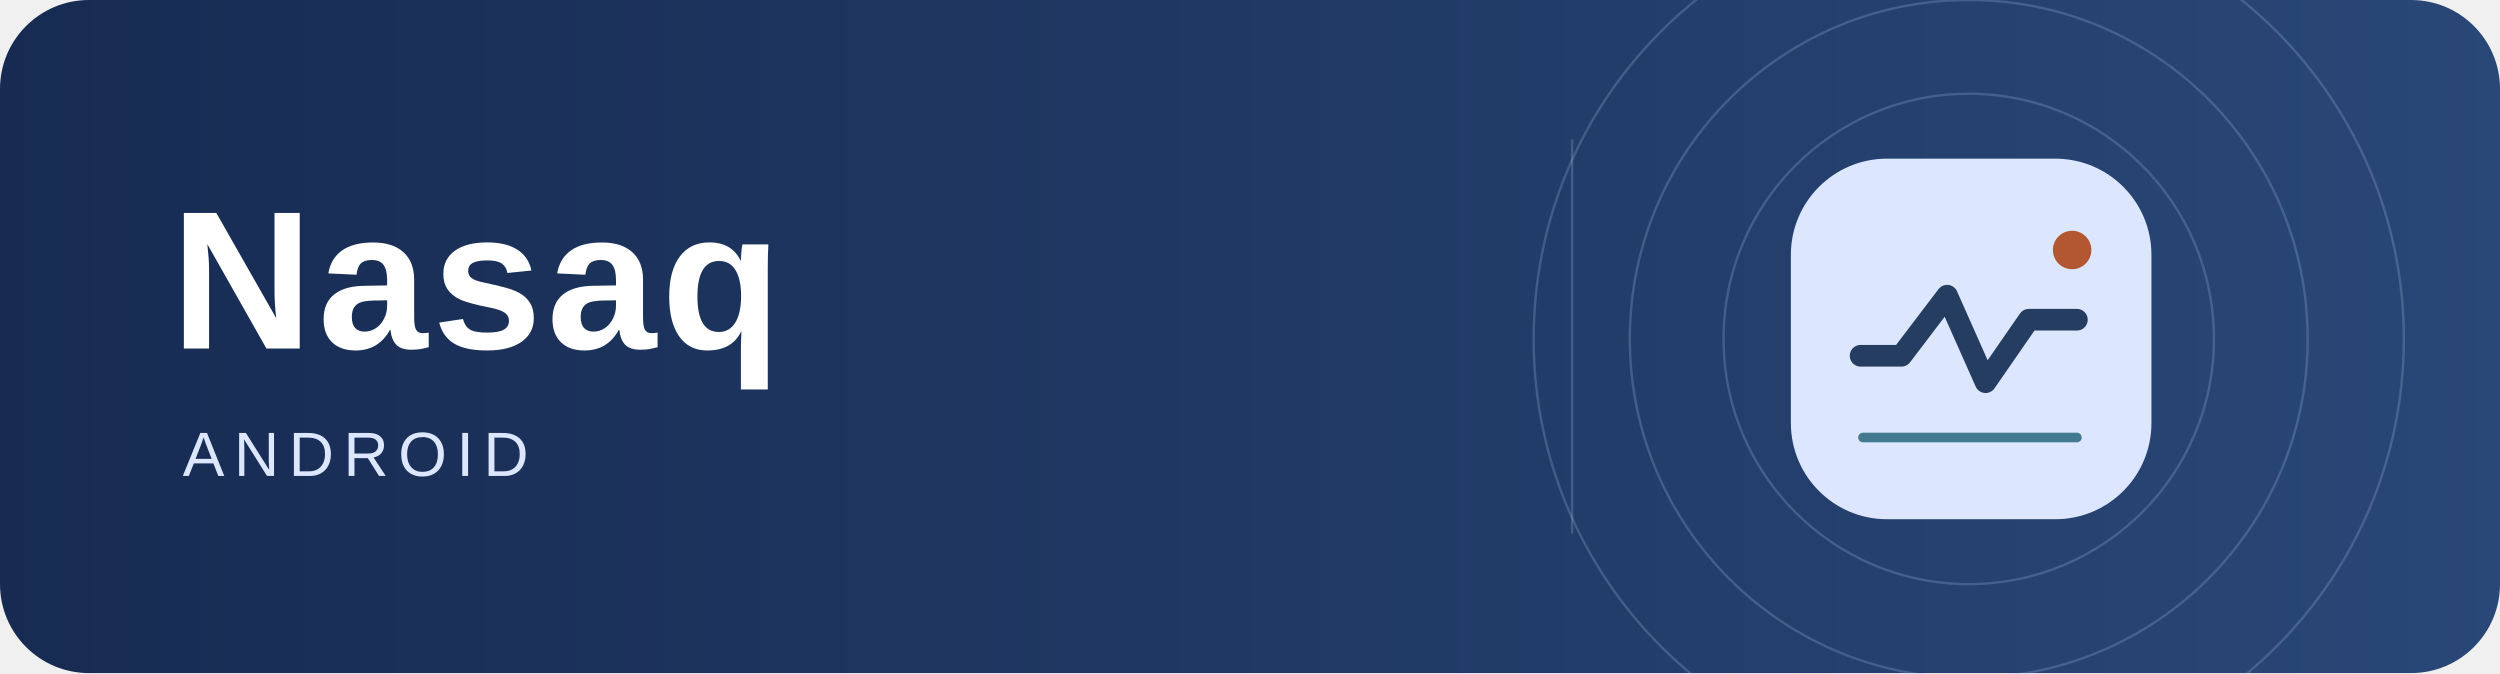
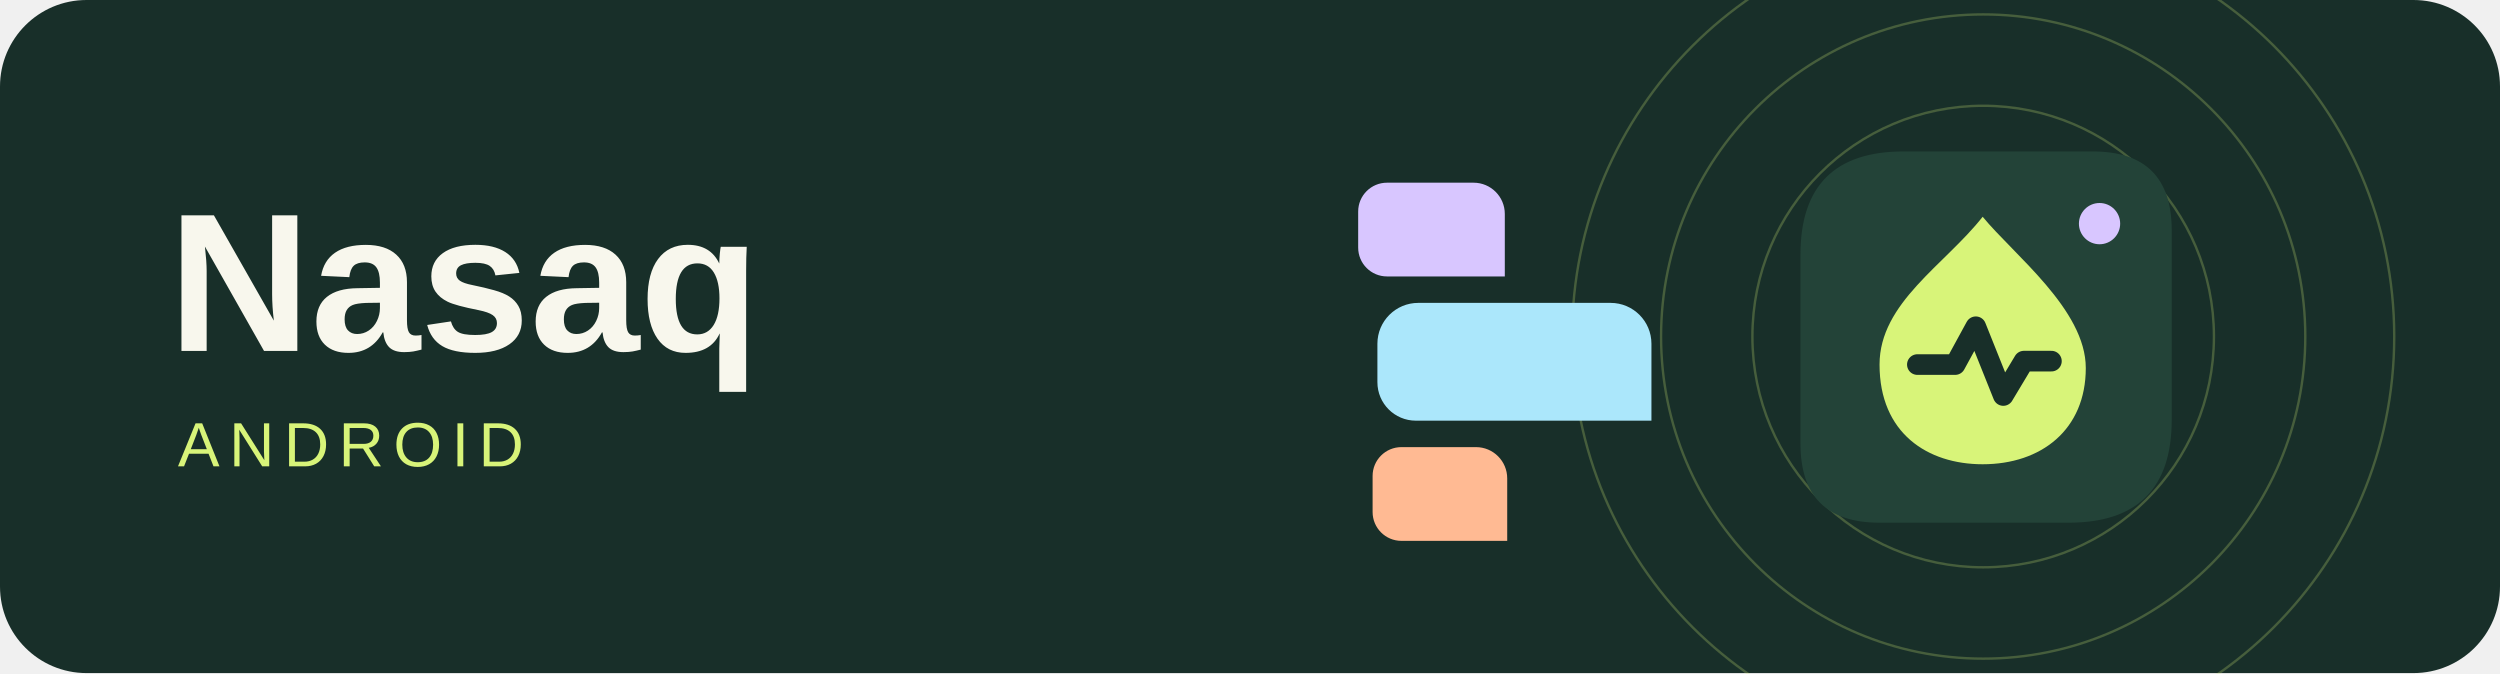
- <svg xmlns="http://www.w3.org/2000/svg" width="1040" height="280" viewBox="0 0 1040 280" role="img" aria-label="Nasaq Android">
-   <defs>
-     <linearGradient id="stage">
-       <stop stop-color="#172b52" />
-       <stop offset="1" stop-color="#294777" />
-     </linearGradient>
-   </defs>
-   <rect width="1040" height="280" rx="37" fill="url(#stage)" />
-   <g fill="none" stroke="#b7c8f3" stroke-opacity=".22">
-     <circle cx="819" cy="141" r="62" />
-     <circle cx="819" cy="141" r="102" />
-     <circle cx="819" cy="141" r="141" />
-     <circle cx="819" cy="141" r="181" />
+ <svg xmlns="http://www.w3.org/2000/svg" width="1040" height="280" viewBox="0 0 1040 280" role="img" aria-label="Nasaq for Android">
+   <rect width="1040" height="280" rx="36" fill="#182f29" />
+   <g fill="none" stroke="#d8f479" stroke-opacity=".24">
+     <circle cx="825" cy="140" r="60" />
+     <circle cx="825" cy="140" r="96" />
+     <circle cx="825" cy="140" r="134" />
+     <circle cx="825" cy="140" r="171" />
  </g>
-   <rect x="745" y="66" width="150" height="150" rx="40" fill="#dce7ff" />
-   <path d="M774 148h17l19-25 16 36 18-26h20" fill="none" stroke="#253d61" stroke-width="9" stroke-linecap="round" stroke-linejoin="round" />
-   <circle cx="862" cy="104" r="8" fill="#b35733" />
-   <path d="M775 182h89" fill="none" stroke="#437a90" stroke-width="4" stroke-linecap="round" />
-   <text x="71" y="145" fill="white" font-family="Arial,sans-serif" font-size="82" font-weight="700" letter-spacing="2">Nasaq</text>
-   <text x="76" y="198" fill="#dce7ff" font-family="Arial,sans-serif" font-size="26" letter-spacing="4">ANDROID</text>
-   <path d="M654 58v164" fill="none" stroke="#aac0ee" stroke-opacity=".24" />
+   <path fill="#d8c6ff" d="M577 76h36a13 13 0 0 1 13 13v26h-49a12 12 0 0 1-12-12V88a12 12 0 0 1 12-12Z" />
+   <path fill="#abe7fb" d="M590 126h80a17 17 0 0 1 17 17v32h-98a16 16 0 0 1-16-16v-16a17 17 0 0 1 17-17Z" />
+   <path fill="#ffba93" d="M583 186h31a13 13 0 0 1 13 13v26h-44a12 12 0 0 1-12-12v-15a12 12 0 0 1 12-12Z" />
+   <g transform="translate(749 63) scale(1.43)">
+     <path fill="#234338" d="M30 0H85Q108 0 108 23V78Q108 108 78 108H23Q0 108 0 85V30Q0 0 30 0Z" />
+     <path fill="#d8f479" d="M23 62C23 44 42 33 53 19C62 30 83 46 83 63C83 81 70 91 53 91C37 91 23 82 23 62Z" />
+     <path d="M34 62H45L51 51L59 71L65 61H73" fill="none" stroke="#182f29" stroke-width="6" stroke-linecap="round" stroke-linejoin="round" />
+     <circle cx="87" cy="21" r="6" fill="#d8c6ff" />
+   </g>
+   <text x="70" y="146" fill="#f8f7ed" font-family="Arial,sans-serif" font-size="82" font-weight="700">Nasaq</text>
+   <text x="74" y="194" fill="#d8f479" font-family="Arial,sans-serif" font-size="26" letter-spacing="4">ANDROID</text>
</svg>
